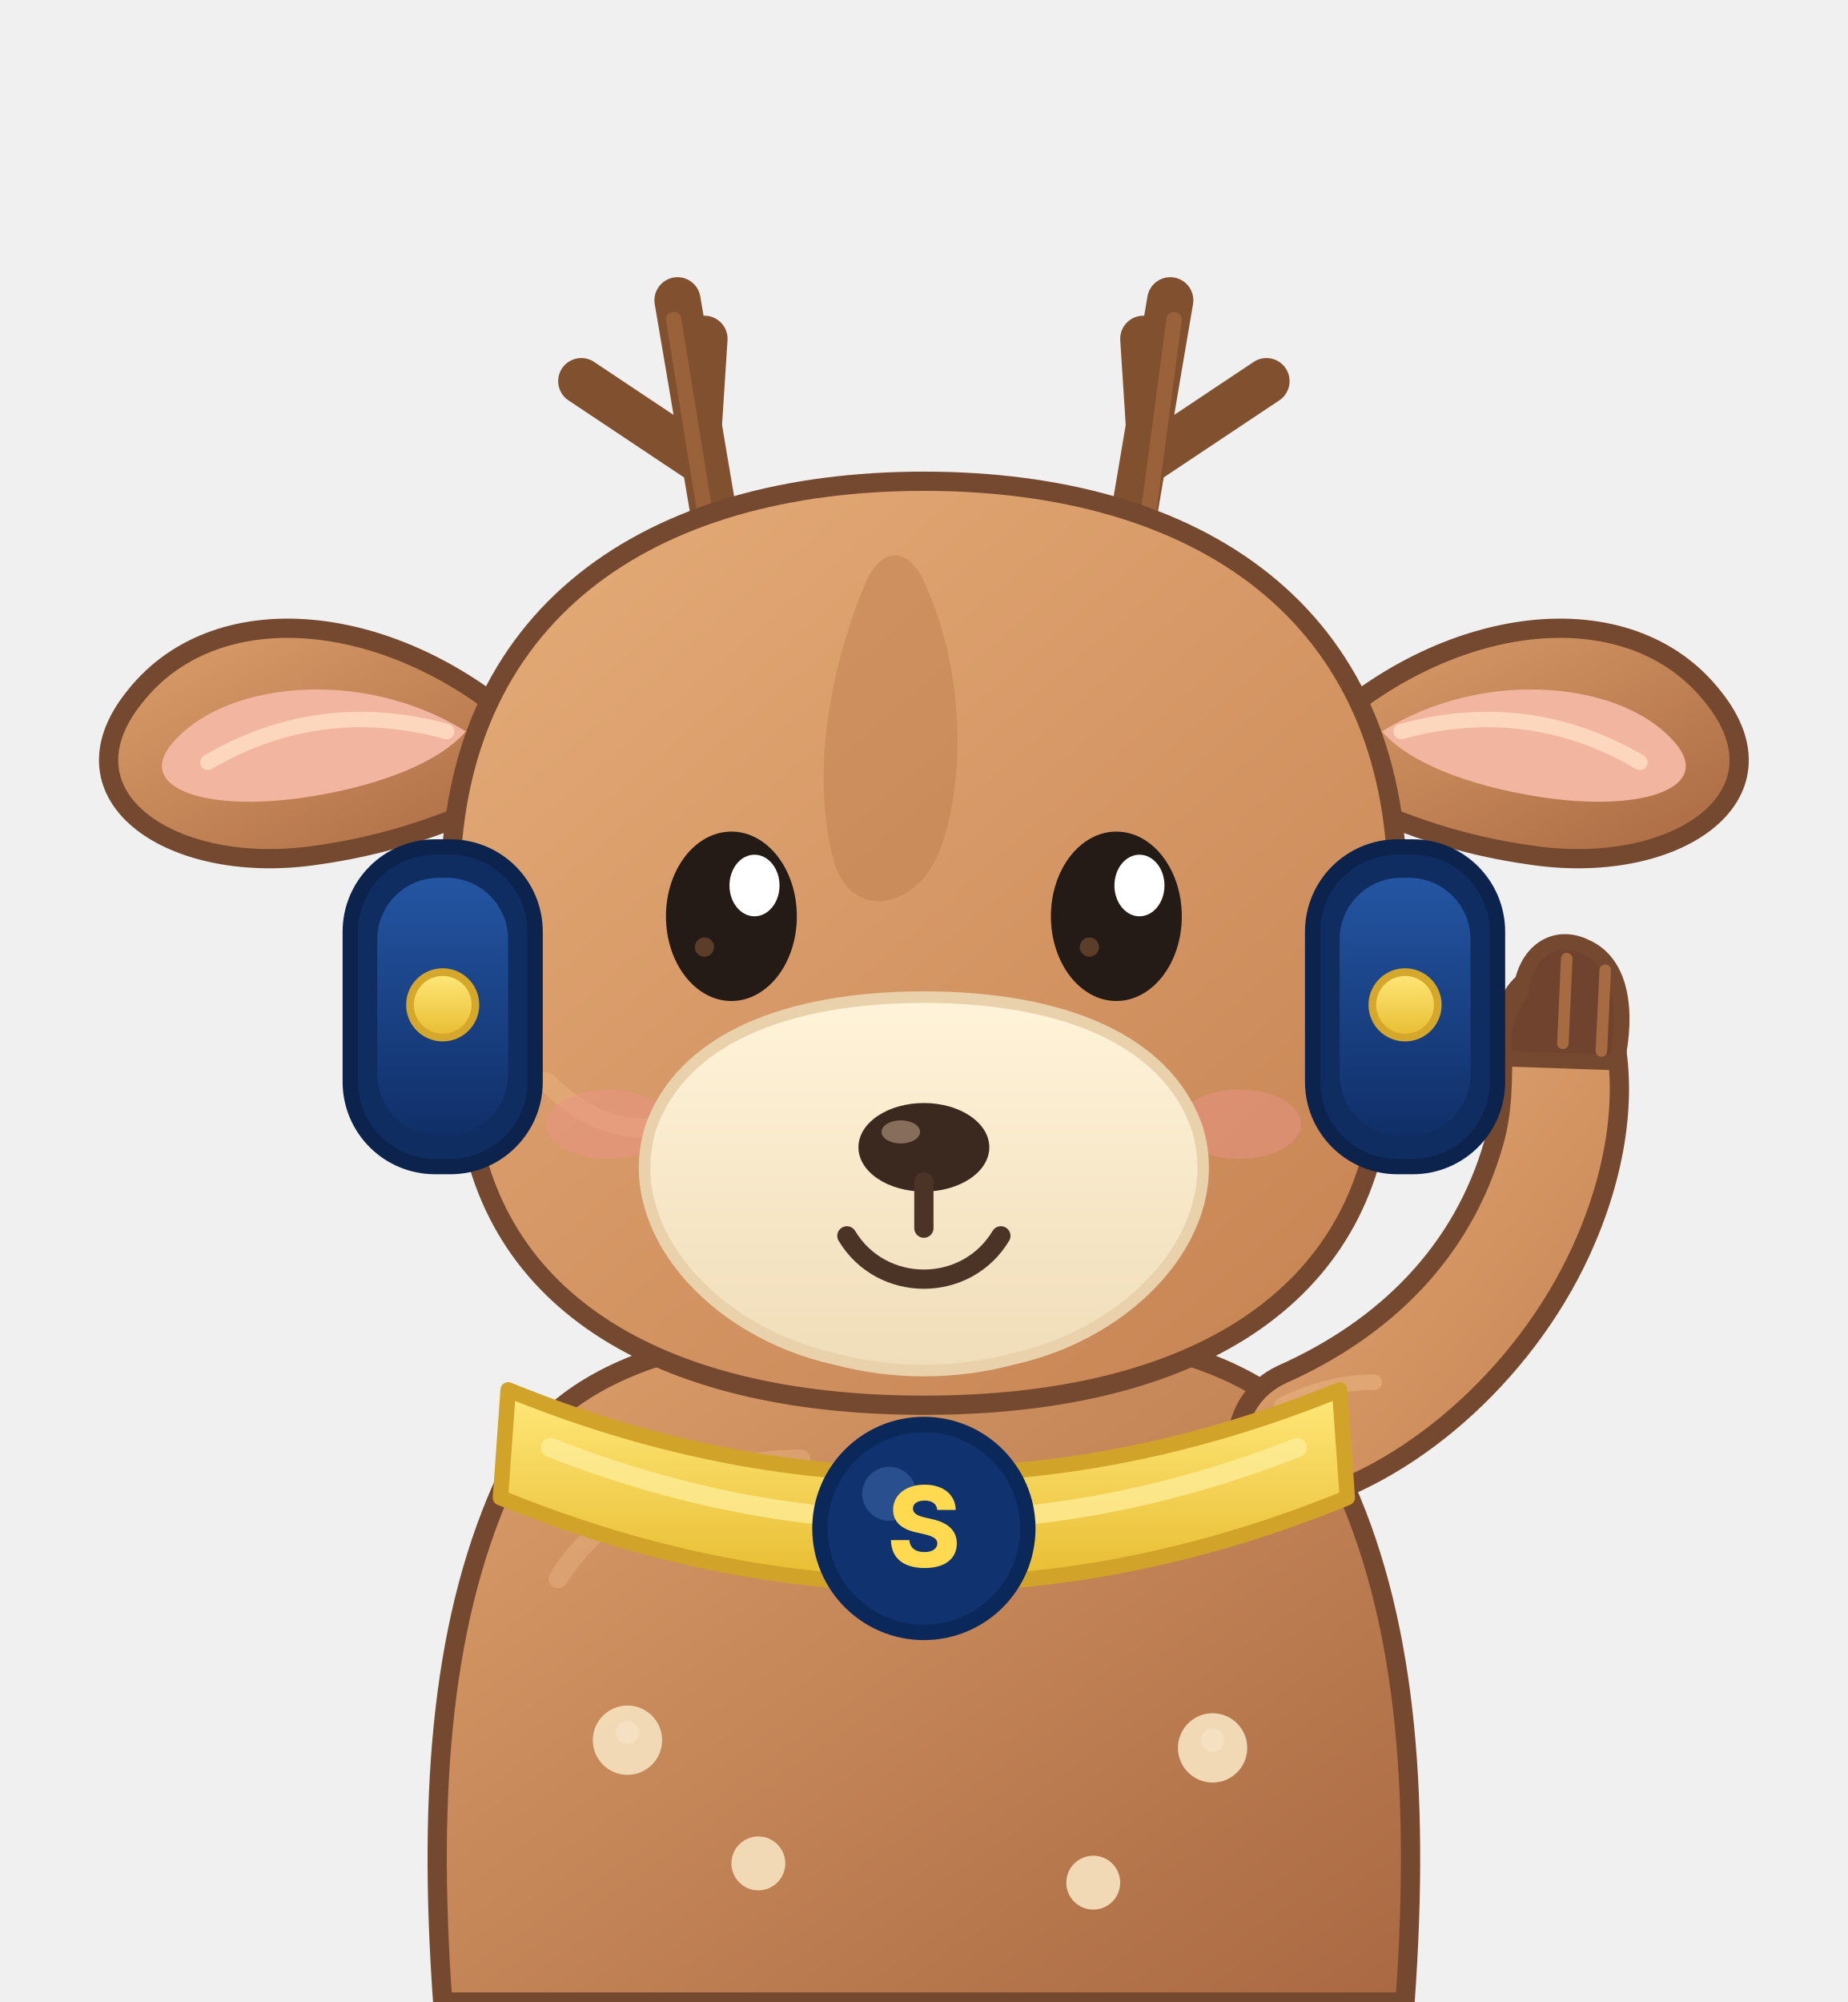
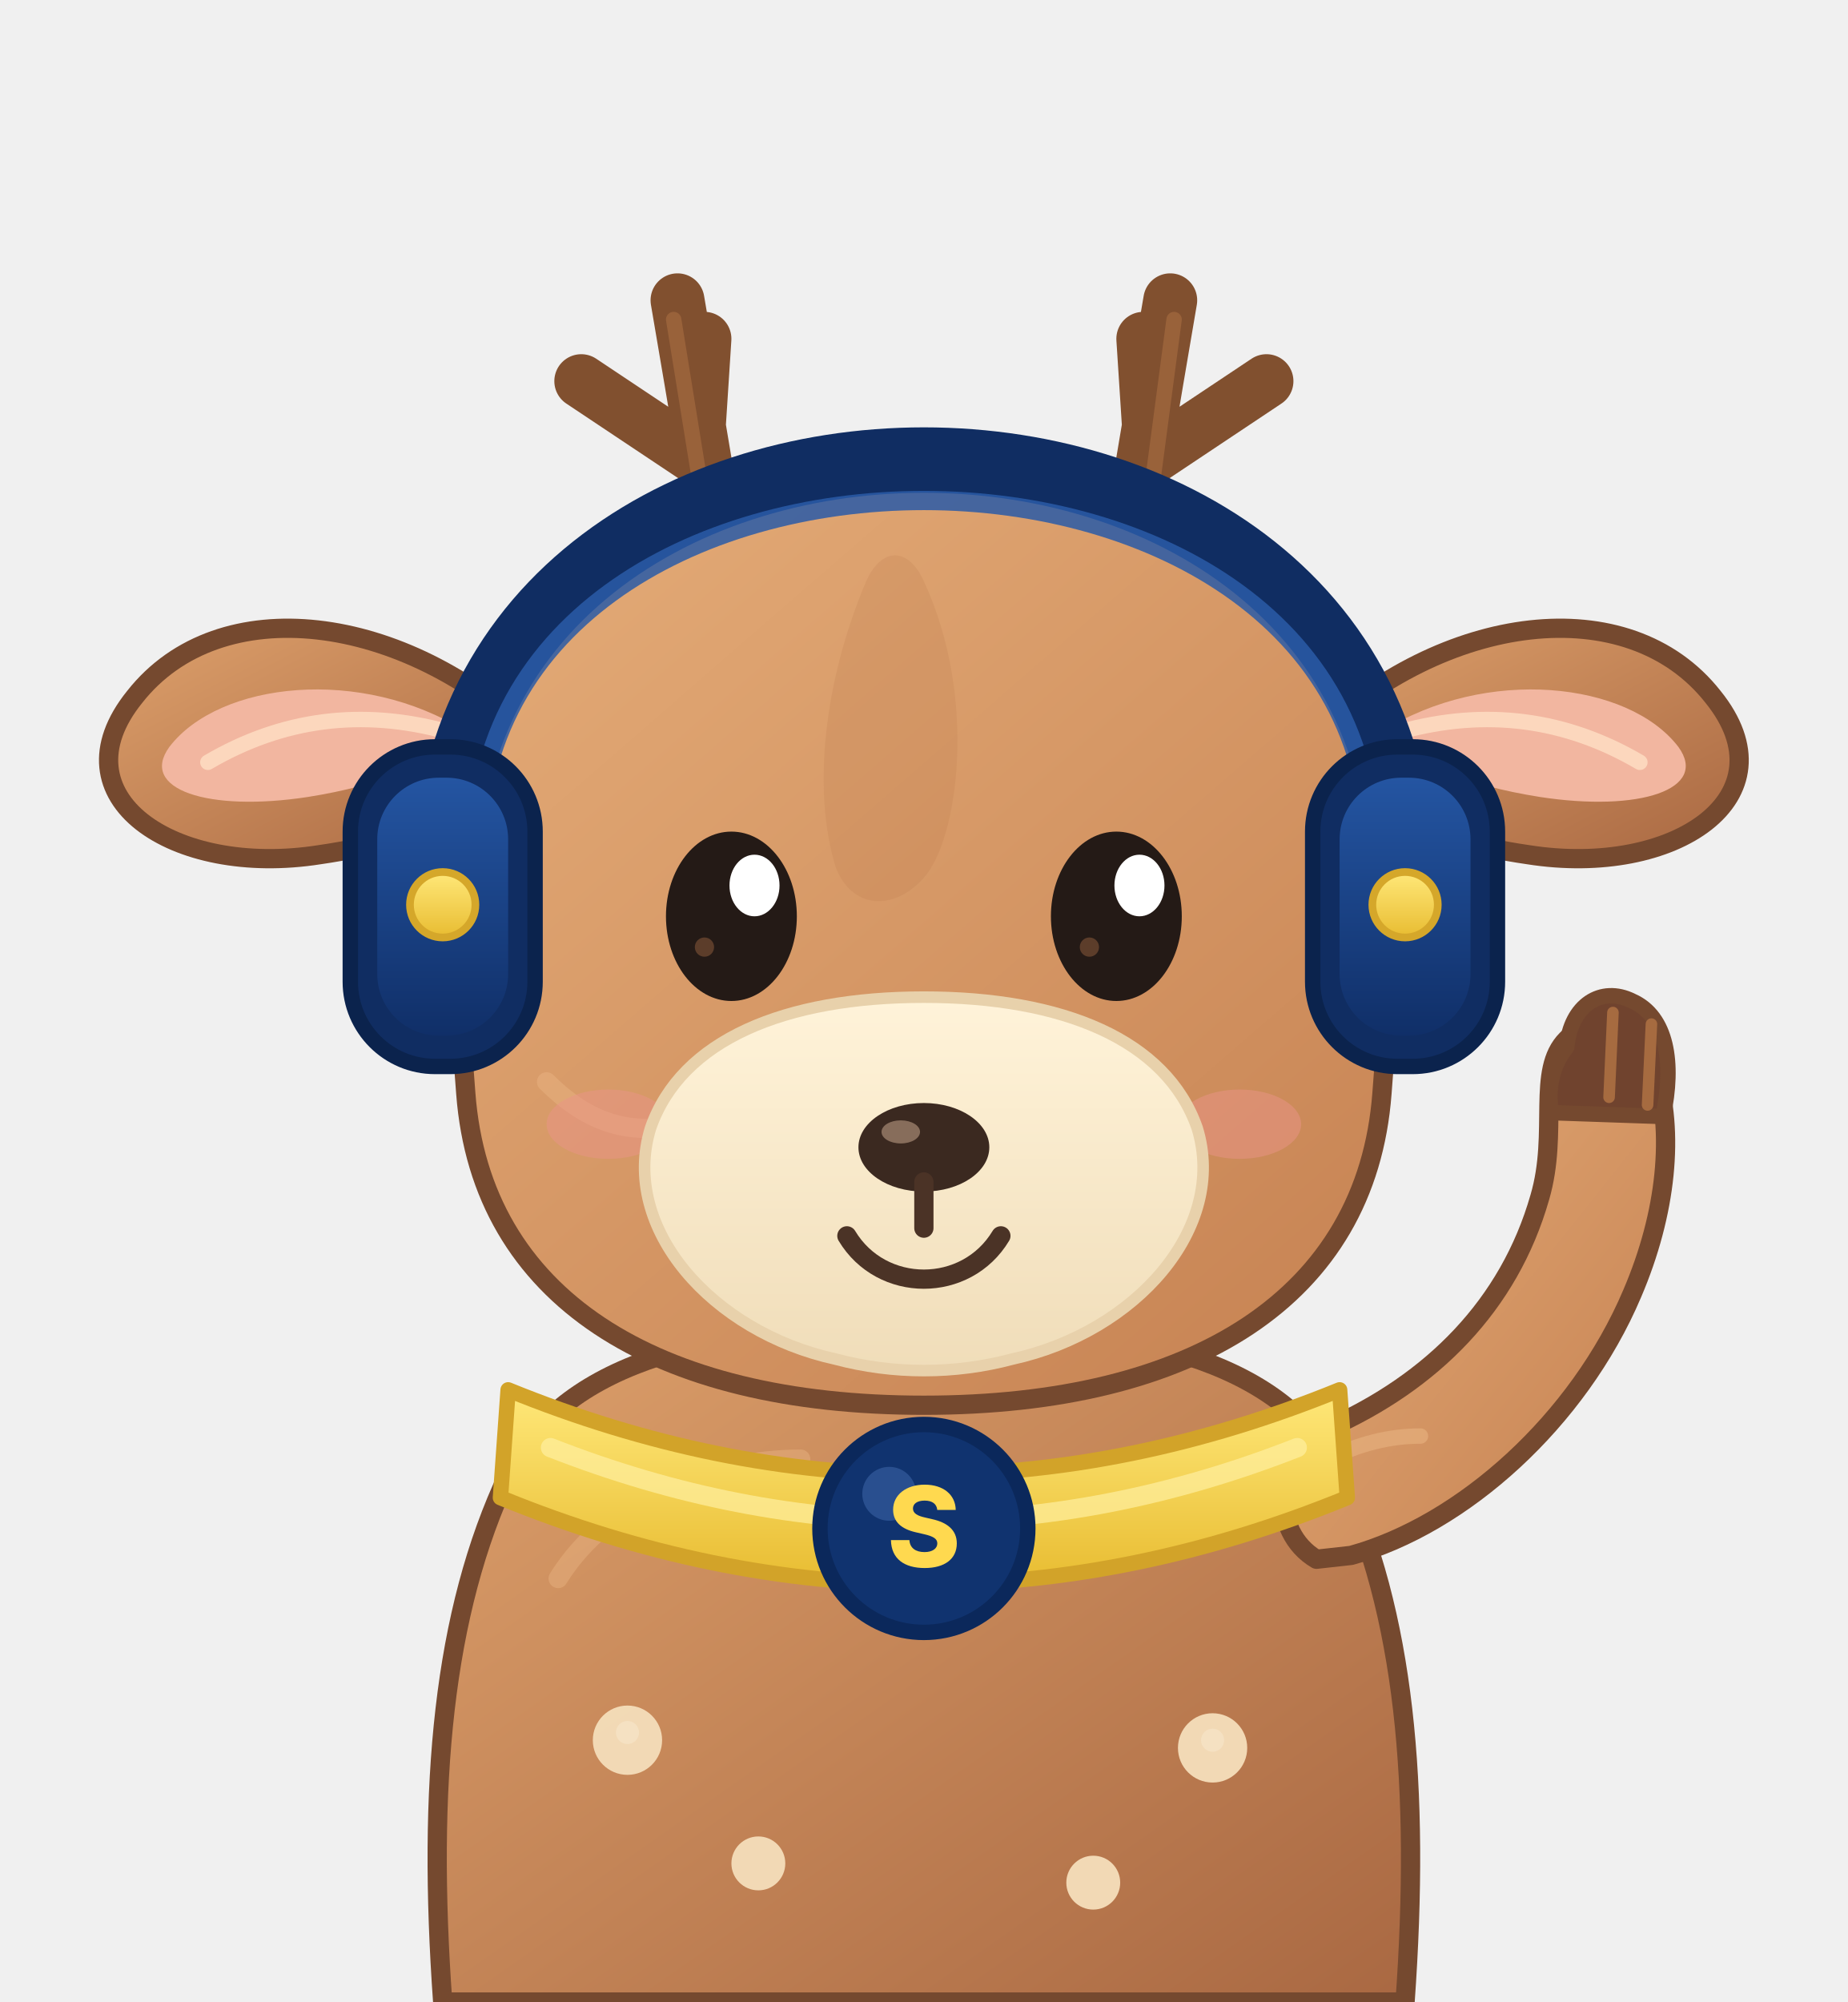
<svg xmlns="http://www.w3.org/2000/svg" viewBox="0 0 480 520" role="img" aria-labelledby="mascot-title mascot-desc" data-state="idle" focusable="false">
  <defs>
    <linearGradient id="fur" x1="0" y1="0" x2="1" y2="1">
      <stop offset="0" stop-color="#DDA06B" />
      <stop offset="1" stop-color="#A96842" />
    </linearGradient>
    <linearGradient id="furLight" x1="0" y1="0" x2="0.9" y2="1">
      <stop offset="0" stop-color="#E5AD79" />
      <stop offset="1" stop-color="#C78353" />
    </linearGradient>
    <linearGradient id="navy" x1="0" y1="0" x2="0" y2="1">
      <stop offset="0" stop-color="#2455A2" />
      <stop offset="1" stop-color="#102F68" />
    </linearGradient>
    <linearGradient id="gold" x1="0" y1="0" x2="0" y2="1">
      <stop offset="0" stop-color="#FFE879" />
      <stop offset="1" stop-color="#E8BC31" />
    </linearGradient>
    <linearGradient id="muzzle" x1="0" y1="0" x2="0" y2="1">
      <stop offset="0" stop-color="#FFF3D9" />
      <stop offset="1" stop-color="#F0DDB9" />
    </linearGradient>
    <filter id="softShadow" x="-30%" y="-30%" width="160%" height="170%">
      <feGaussianBlur stdDeviation="7" />
    </filter>
    <style>
      .mascot-float { transform-box: fill-box; transform-origin: center; animation: mascot-bob 4s ease-in-out infinite; }
      .eyes { transform-box: fill-box; transform-origin: center; animation: blink 5.2s infinite; }
      .wave-arm { transform-box: view-box; transform-origin: 352px 385px; }
      .mouth-open, .thinking-bubble, .listen-rings, .success-mark, .success-sparkles { opacity: 0; }
      .mouth-smile { opacity: 1; }
      .pupils { transition: transform .25s ease; }
      .listen-rings circle { fill: none; stroke: #F6D75D; stroke-width: 4; transform-box: fill-box; transform-origin: center; }
      .thinking-dots circle { animation: dot-bounce 1.05s ease-in-out infinite; transform-box: fill-box; transform-origin: center; }
      .thinking-dots circle:nth-child(2) { animation-delay: .14s; }
      .thinking-dots circle:nth-child(3) { animation-delay: .28s; }
      .success-sparkles path { transform-box: fill-box; transform-origin: center; animation: sparkle 1.4s ease-in-out infinite; }
      [data-state="speaking"] .mouth-smile { opacity: 0; }
      [data-state="speaking"] .mouth-open { opacity: 1; animation: talk-mouth .34s ease-in-out infinite alternate; transform-box: fill-box; transform-origin: center; }
      [data-state="speaking"] .mascot-float { animation-duration: 1.4s; }
      [data-state="listening"] .listen-rings { opacity: 1; }
      [data-state="listening"] .listen-rings circle { animation: listen-pulse 1.7s ease-out infinite; }
      [data-state="listening"] .listen-rings circle:nth-child(2) { animation-delay: .55s; }
      [data-state="listening"] .pupils { transform: translateY(2px) scale(1.06); }
      [data-state="thinking"] .thinking-bubble { opacity: 1; }
      [data-state="thinking"] .pupils { transform: translate(-3px,-5px); }
      [data-state="thinking"] .mascot-float { animation-duration: 3s; }
      [data-state="greeting"] .wave-arm { animation: wave 1.1s ease-in-out infinite; }
      [data-state="success"] .success-mark, [data-state="success"] .success-sparkles { opacity: 1; }
      [data-state="success"] .success-mark { animation: pop-in .42s cubic-bezier(.2,1.5,.4,1) both; transform-box: fill-box; transform-origin: center; }
      [data-state="success"] .success-sparkles path { animation-duration: .9s; }
      [data-state="success"] .mouth-smile { stroke-width: 5.5; }
      @keyframes mascot-bob { 0%,100% { transform: translateY(0); } 50% { transform: translateY(-4px); } }
      @keyframes blink { 0%, 43%, 46%, 82%, 85%, 100% { transform: scaleY(1); } 44.5%, 83.5% { transform: scaleY(.08); } }
      @keyframes talk-mouth { from { transform: scaleY(.45) scaleX(.88); } to { transform: scaleY(1.12) scaleX(1.04); } }
      @keyframes wave { 0%,100% { transform: rotate(0deg); } 25% { transform: rotate(-11deg); } 55% { transform: rotate(7deg); } 78% { transform: rotate(-8deg); } }
      @keyframes listen-pulse { 0% { transform: scale(.72); opacity: .9; } 100% { transform: scale(1.55); opacity: 0; } }
      @keyframes dot-bounce { 0%,60%,100% { transform: translateY(0); opacity: .6; } 30% { transform: translateY(-5px); opacity: 1; } }
      @keyframes pop-in { from { transform: scale(.2) rotate(-18deg); } to { transform: scale(1) rotate(0); } }
      @keyframes sparkle { 0%,100% { transform: scale(.75) rotate(0); opacity: .55; } 50% { transform: scale(1.12) rotate(12deg); opacity: 1; } }
      @media (prefers-reduced-motion: reduce) {
        *, *::before, *::after { animation-duration: .01ms !important; animation-iteration-count: 1 !important; transition-duration: .01ms !important; }
      }
    </style>
  </defs>
  <ellipse cx="240" cy="497" rx="119" ry="12" fill="#132B52" opacity=".13" filter="url(#softShadow)" />
  <g class="mascot-float">
-     <g fill="none" stroke="#81502F" stroke-width="12" stroke-linecap="round" stroke-linejoin="round">
+     <g fill="none" stroke="#81502F" stroke-width="14" stroke-linecap="round" stroke-linejoin="round">
      <path d="M190 160 C185 132 181 107 176 78 M181 119 L151 99 M181 119 L183 88" />
      <path d="M290 160 C295 132 299 107 304 78 M299 119 L329 99 M299 119 L297 88" />
    </g>
    <g fill="none" stroke="#A66B40" stroke-width="4" stroke-linecap="round" opacity=".65">
      <path d="M186 151 L175 83 M296 151 L305 83" />
    </g>
    <g>
      <path d="M139 192 C105 159 57 153 35 181 C14 207 45 228 83 222 C111 218 132 207 145 199Z" fill="url(#fur)" stroke="#75492F" stroke-width="5" />
      <path d="M341 192 C375 159 423 153 445 181 C466 207 435 228 397 222 C369 218 348 207 335 199Z" fill="url(#fur)" stroke="#75492F" stroke-width="5" />
      <path d="M121 190 C94 173 57 177 44 194 C36 205 54 211 80 207 C99 204 114 198 121 190Z" fill="#F2B6A0" />
      <path d="M359 190 C386 173 423 177 436 194 C444 205 426 211 400 207 C381 204 366 198 359 190Z" fill="#F2B6A0" />
      <path d="M116 190 Q83 181 54 198 M364 190 Q397 181 426 198" fill="none" stroke="#FFE0C4" stroke-width="4" stroke-linecap="round" opacity=".8" />
    </g>
-     <path d="M127 255 C120 112 360 112 353 255" fill="none" stroke="#102D62" stroke-width="25" stroke-linecap="round" />
-     <path d="M132 246 C130 132 350 132 348 246" fill="none" stroke="#2A5BA7" stroke-width="8" stroke-linecap="round" opacity=".9" />
    <path d="M132 383 C145 356 179 344 240 344 C301 344 335 356 348 383 C365 419 369 464 365 520 H115 C111 464 115 419 132 383Z" fill="url(#fur)" stroke="#75492F" stroke-width="5" stroke-linejoin="round" />
    <path d="M145 410 C158 389 185 379 208 379" fill="none" stroke="#E9B27F" stroke-width="5" stroke-linecap="round" opacity=".48" />
    <g fill="#F5DDBA" opacity=".95">
      <circle cx="163" cy="452" r="9" />
      <circle cx="197" cy="484" r="7" />
      <circle cx="315" cy="454" r="9" />
      <circle cx="284" cy="489" r="7" />
    </g>
    <g fill="#F7E5C9" opacity=".65">
      <circle cx="163" cy="450" r="3" />
      <circle cx="315" cy="452" r="3" />
    </g>
-     <g transform="translate(18 0)">
+     <g transform="translate(30 14)">
      <g class="wave-arm">
        <path d="M321 390 C350 382 380 355 394 322 C403 301 405 280 400 264 C397 252 385 248 377 256 C369 264 375 280 370 297 C362 325 342 345 315 357 C300 364 300 384 312 391Z" fill="url(#furLight)" stroke="#75492F" stroke-width="5" stroke-linejoin="round" />
        <path d="M377 258 C378 247 386 242 394 246 C403 250 405 262 402 276 L373 275 C372 269 373 263 377 258Z" fill="#70432E" stroke="#75492F" stroke-width="4" stroke-linejoin="round" />
        <path d="M389 249 L388 271 M399 252 L398 273" stroke="#A66B40" stroke-width="3" stroke-linecap="round" />
        <path d="M315 365 Q327 359 339 359" fill="none" stroke="#E6B17E" stroke-width="4" stroke-linecap="round" opacity=".65" />
      </g>
    </g>
    <path d="M117 231 C117 159 169 125 240 125 C311 125 363 159 363 231 L359 284 C355 337 310 365 240 365 C170 365 125 337 121 284Z" fill="url(#furLight)" stroke="#75492F" stroke-width="5" stroke-linejoin="round" />
-     <path d="M225 151 C214 177 211 205 217 225 C221 236 232 237 240 228 C249 218 254 181 240 151 C236 142 229 142 225 151Z" fill="#B9794B" opacity=".42" />
+     <path d="M225 151 C214 177 211 205 217 225 C221 236 232 237 240 228 C249 218 254 181 240 151 C236 142 229 142 225 151Z" fill="#B9794B" opacity=".2" />
+     <path d="M116 238 C106 80 374 80 364 238" fill="none" stroke="#102D62" stroke-width="17" stroke-linecap="round" />
+     <path d="M124 226 C118 98 362 98 356 226" fill="none" stroke="#2A5BA7" stroke-width="5" stroke-linecap="round" opacity=".85" />
    <path d="M142 281 C153 292 164 295 177 292" fill="none" stroke="#E8B180" stroke-width="5" stroke-linecap="round" opacity=".55" />
    <ellipse cx="158" cy="292" rx="16" ry="9" fill="#E99488" opacity=".5" />
    <ellipse cx="322" cy="292" rx="16" ry="9" fill="#E99488" opacity=".5" />
    <g>
-       <rect x="91" y="220" width="48" height="83" rx="22" fill="#102D62" stroke="#0B234D" stroke-width="4" />
-       <rect x="98" y="228" width="34" height="67" rx="16" fill="url(#navy)" />
-       <circle cx="115" cy="261" r="8.5" fill="url(#gold)" stroke="#D5A72A" stroke-width="2" />
-       <rect x="341" y="220" width="48" height="83" rx="22" fill="#102D62" stroke="#0B234D" stroke-width="4" />
-       <rect x="348" y="228" width="34" height="67" rx="16" fill="url(#navy)" />
-       <circle cx="365" cy="261" r="8.5" fill="url(#gold)" stroke="#D5A72A" stroke-width="2" />
+       <rect x="91" y="194" width="48" height="83" rx="22" fill="#102D62" stroke="#0B234D" stroke-width="4" />
+       <rect x="98" y="202" width="34" height="67" rx="16" fill="url(#navy)" />
+       <circle cx="115" cy="235" r="8.5" fill="url(#gold)" stroke="#D5A72A" stroke-width="2" />
+       <rect x="341" y="194" width="48" height="83" rx="22" fill="#102D62" stroke="#0B234D" stroke-width="4" />
+       <rect x="348" y="202" width="34" height="67" rx="16" fill="url(#navy)" />
+       <circle cx="365" cy="235" r="8.5" fill="url(#gold)" stroke="#D5A72A" stroke-width="2" />
      <g class="listen-rings">
-         <circle cx="115" cy="261" r="23" />
-         <circle cx="115" cy="261" r="23" />
-         <circle cx="365" cy="261" r="23" />
-         <circle cx="365" cy="261" r="23" />
+         <circle cx="115" cy="235" r="23" />
+         <circle cx="115" cy="235" r="23" />
+         <circle cx="365" cy="235" r="23" />
+         <circle cx="365" cy="235" r="23" />
      </g>
    </g>
    <g class="eyes">
      <g class="pupils">
        <ellipse cx="190" cy="238" rx="17" ry="22" fill="#241A16" />
        <ellipse cx="290" cy="238" rx="17" ry="22" fill="#241A16" />
        <ellipse cx="196" cy="230" rx="6.5" ry="8" fill="#FFFFFF" />
        <ellipse cx="296" cy="230" rx="6.5" ry="8" fill="#FFFFFF" />
        <circle cx="183" cy="246" r="2.5" fill="#8B5A3B" opacity=".55" />
        <circle cx="283" cy="246" r="2.5" fill="#8B5A3B" opacity=".55" />
      </g>
    </g>
    <path d="M169 293 C177 270 204 259 240 259 C276 259 303 270 311 293 C319 319 295 346 263 353 C248 357 232 357 217 353 C185 346 161 319 169 293Z" fill="url(#muzzle)" stroke="#E8D1AB" stroke-width="3" />
    <ellipse cx="240" cy="298" rx="17" ry="11.5" fill="#3B2920" />
    <ellipse cx="234" cy="294" rx="5" ry="3" fill="#A78A74" opacity=".7" />
    <path d="M240 307 L240 319" stroke="#4B3326" stroke-width="5" stroke-linecap="round" />
    <path class="mouth-smile" d="M220 321 C229 336 251 336 260 321" fill="none" stroke="#4B3326" stroke-width="5" stroke-linecap="round" />
    <g class="mouth-open">
      <ellipse cx="240" cy="326" rx="15" ry="17" fill="#4B2524" />
      <path d="M228 333 Q240 342 252 333 Q249 343 240 343 Q231 343 228 333Z" fill="#E97978" />
      <path d="M230 319 Q240 315 250 319" fill="none" stroke="#6D4033" stroke-width="2.5" stroke-linecap="round" />
    </g>
    <path d="M132 361 Q240 405 348 361 L350 389 Q240 434 130 389Z" fill="url(#gold)" stroke="#D2A329" stroke-width="4" stroke-linejoin="round" />
    <path d="M143 376 Q240 414 337 376" fill="none" stroke="#FFF0A0" stroke-width="5" stroke-linecap="round" opacity=".7" />
    <circle cx="240" cy="397" r="27" fill="#10336F" stroke="#0B285B" stroke-width="4" />
    <circle cx="231" cy="388" r="7" fill="#4772B6" opacity=".45" />
    <text x="240" y="407" text-anchor="middle" font-family="system-ui, -apple-system, Segoe UI, sans-serif" font-size="29" font-weight="800" fill="#FFD94F">S</text>
    <g class="thinking-bubble">
      <path d="M356 131 C356 112 371 101 390 101 C409 101 423 113 423 130 C423 147 409 158 391 158 L378 158 L367 168 L369 153 C360 148 356 140 356 131Z" fill="#FFF7DF" stroke="#D7B35B" stroke-width="3" />
      <g class="thinking-dots" fill="#9A6C37">
        <circle cx="377" cy="130" r="4.2" />
        <circle cx="391" cy="130" r="4.2" />
        <circle cx="405" cy="130" r="4.2" />
      </g>
    </g>
    <g class="success-mark">
      <circle cx="392" cy="177" r="28" fill="#2E9B73" stroke="#FFFFFF" stroke-width="5" />
      <path d="M378 177 L388 187 L407 166" fill="none" stroke="#FFFFFF" stroke-width="6" stroke-linecap="round" stroke-linejoin="round" />
    </g>
    <g class="success-sparkles" fill="none" stroke="#E7B938" stroke-width="4" stroke-linecap="round">
      <path d="M345 143 L345 158 M337 150 L353 150" />
      <path d="M430 220 L430 232 M424 226 L436 226" />
      <path d="M363 204 L363 214 M358 209 L368 209" />
    </g>
  </g>
</svg>
